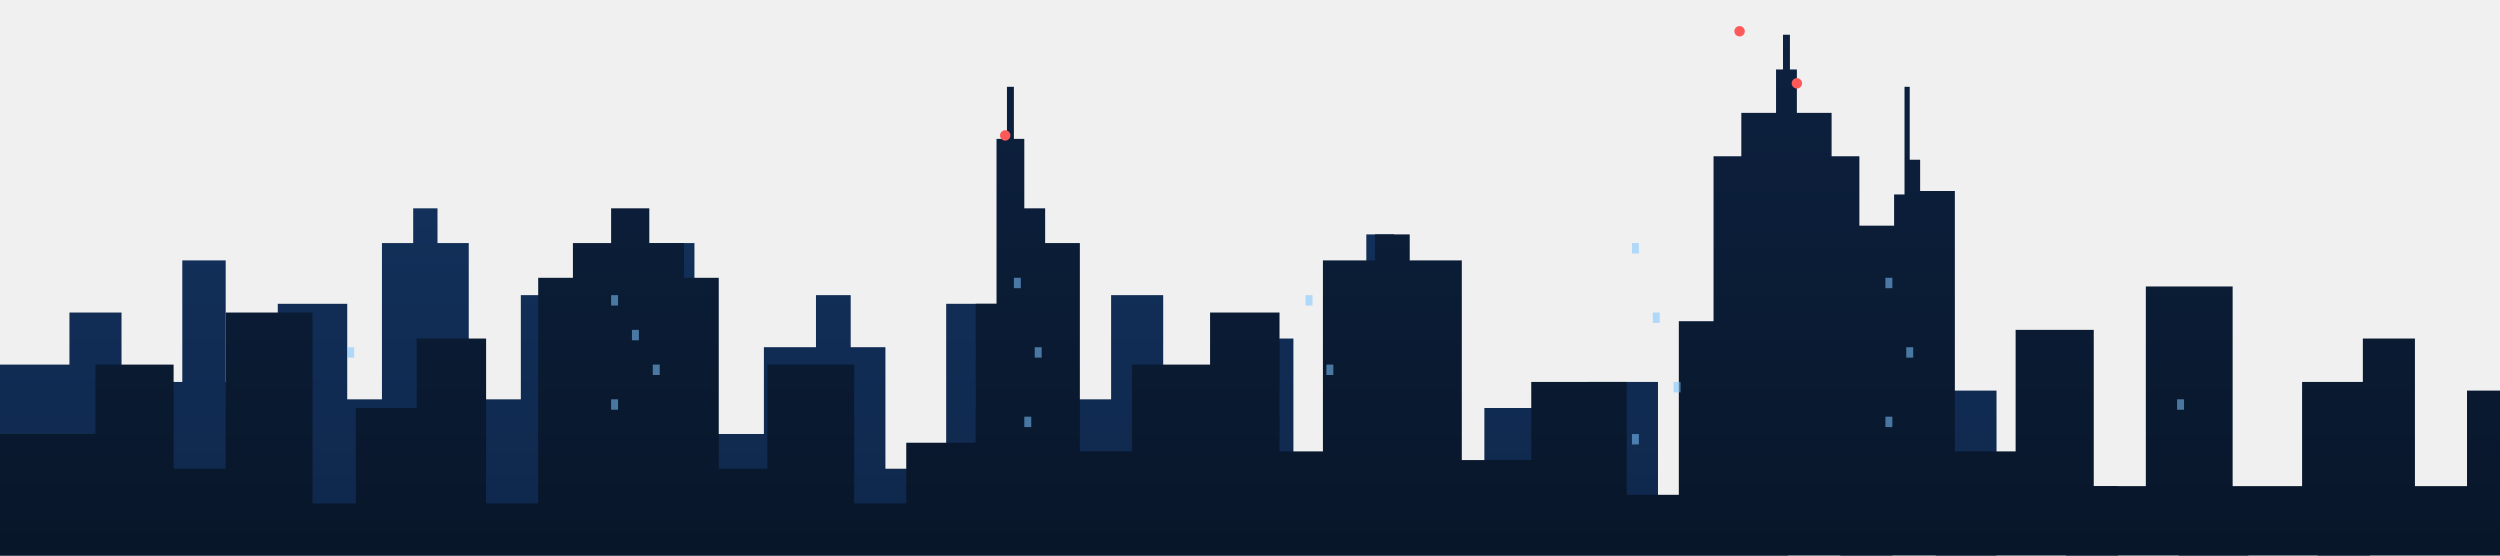
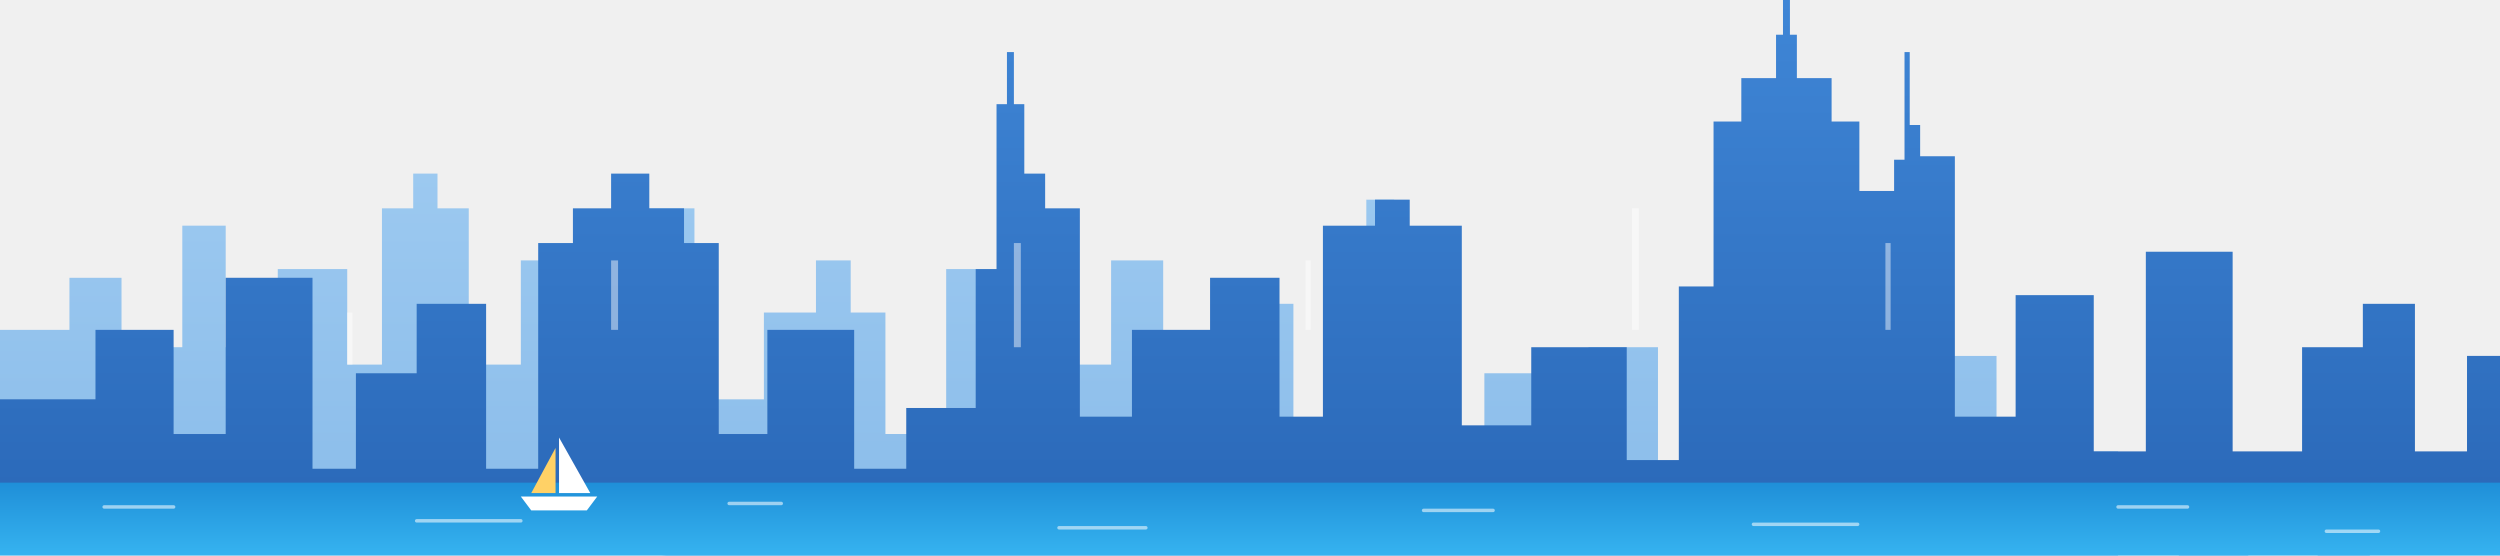
<svg xmlns="http://www.w3.org/2000/svg" viewBox="0 0 1440 320" preserveAspectRatio="xMidYMax slice" aria-hidden="true">
  <style>
-     .beacon { animation: blink 2.4s ease-in-out infinite; }
-     .beacon:nth-child(2) { animation-delay: .8s; }
-     .beacon:nth-child(3) { animation-delay: 1.6s; }
-     @keyframes blink { 0%, 100% { opacity: .15; } 50% { opacity: 1; } }
-     @media (prefers-reduced-motion: reduce) { .beacon { animation: none; } }
+     .boat { animation: drift 18s ease-in-out infinite alternate; }
+     @keyframes drift { from { transform: translateX(0); } to { transform: translateX(60px); } }
+     @media (prefers-reduced-motion: reduce) { .boat { animation: none; } }
  </style>
  <defs>
    <linearGradient id="far" x1="0" y1="0" x2="0" y2="1">
-       <stop offset="0" stop-color="#12305a" />
-       <stop offset="1" stop-color="#0c2040" />
+       <stop offset="0" stop-color="#9cc9f0" />
+       <stop offset="1" stop-color="#7fb4e6" />
    </linearGradient>
    <linearGradient id="near" x1="0" y1="0" x2="0" y2="1">
-       <stop offset="0" stop-color="#0d2140" />
-       <stop offset="1" stop-color="#081629" />
+       <stop offset="0" stop-color="#3f86d6" />
+       <stop offset="1" stop-color="#2a68b8" />
+     </linearGradient>
+     <linearGradient id="lake" x1="0" y1="0" x2="0" y2="1">
+       <stop offset="0" stop-color="#1f8fd8" />
+       <stop offset="1" stop-color="#36b3f0" />
    </linearGradient>
  </defs>
-   <path fill="url(#far)" d="M0 320V210h40v-30h30v40h35v-70h25v70h30v-45h40v55h20v-90h18v-20h14v20h18v90h30v-60h45v80h25v-110h30v110h40v-50h30v-30h20v30h20v70h35v-95h40v95h30v-40h25v-60h30v100h40v-75h35v95h30v-130h12v-25h16v25h12v130h40v-55h35v75h25v-90h40v90h30v-40h45v60h30v-80h30v80h25v-105h35v105h40v-50h30v70h35v-60h40v50h40v-70h30v90H1440v110z" />
-   <path fill="url(#near)" d="M0 320V250h55v-40h45v60h30v-90h50v110h25v-55h35v-40h40v95h30V160h20v-20h22v-20h22v20h20v20h20v110h28v-60h50v80h30v-35h40v-80h12V80h6v-30h4v30h6v40h12v20h20v120h30v-50h45v-30h40v80h25V150h30v-15h20v15h30v115h40v-45h55v65h30v-100h20V90h16v-25h20v-25h4V20h4v20h4v25h20v25h16v40h20v-18h6V50h3v42h6v18h20v150h35v-70h45v90h30v-115h50v115h40v-60h35v-25h30v85h30v-55h45v75h35v-40h40v50h40v-30h45v40V320z" />
-   <g fill="#7cc4ff" opacity="0.55">
-     <rect x="352" y="170" width="4" height="6" />
-     <rect x="364" y="190" width="4" height="6" />
-     <rect x="376" y="210" width="4" height="6" />
-     <rect x="352" y="230" width="4" height="6" />
-     <rect x="584" y="160" width="4" height="6" />
-     <rect x="596" y="200" width="4" height="6" />
-     <rect x="590" y="240" width="4" height="6" />
-     <rect x="752" y="170" width="4" height="6" />
-     <rect x="764" y="210" width="4" height="6" />
-     <rect x="940" y="140" width="4" height="6" />
-     <rect x="952" y="180" width="4" height="6" />
-     <rect x="964" y="220" width="4" height="6" />
-     <rect x="940" y="250" width="4" height="6" />
-     <rect x="1086" y="160" width="4" height="6" />
-     <rect x="1098" y="200" width="4" height="6" />
-     <rect x="1086" y="240" width="4" height="6" />
-     <rect x="1254" y="230" width="4" height="6" />
-     <rect x="200" y="200" width="4" height="6" />
+   <path fill="url(#far)" d="M0 280V190h40v-30h30v40h35v-70h25v70h30v-45h40v55h20v-90h18v-20h14v20h18v90h30v-60h45v80h25v-110h30v110h40v-50h30v-30h20v30h20v70h35v-95h40v95h30v-40h25v-60h30v100h40v-75h35v95h30v-130h12v-25h16v25h12v130h40v-55h35v75h25v-90h40v90h30v-40h45v60h30v-80h30v80h25v-105h35v105h40v-50h30v70h35v-60h40v50h40v-70h30v90H1440v90z" />
+   <path fill="url(#near)" d="M0 280V230h55v-40h45v60h30v-90h50v110h25v-55h35v-40h40v95h30V140h20v-20h22v-20h22v20h20v20h20v110h28v-60h50v80h30v-35h40v-80h12V60h6v-30h4v30h6v40h12v20h20v120h30v-50h45v-30h40v80h25V130h30v-15h20v15h30v115h40v-45h55v65h30v-100h20V70h16v-25h20v-25h4V0h4v20h4v25h20v25h16v40h20v-18h6V30h3v42h6v18h20v150h35v-70h45v90h30v-115h50v115h40v-60h35v-25h30v85h30v-55h45v75h35v-40h40v50h40v-30h45v40V280z" />
+   <g fill="#ffffff" opacity="0.45">
+     <rect x="352" y="150" width="4" height="40" />
+     <rect x="584" y="140" width="4" height="60" />
+     <rect x="752" y="150" width="3" height="40" />
+     <rect x="940" y="120" width="4" height="70" />
+     <rect x="1086" y="140" width="3" height="50" />
+     <rect x="200" y="180" width="3" height="30" />
  </g>
-   <g fill="#ff5a5a">
-     <circle class="beacon" cx="579" cy="78" r="3" />
-     <circle class="beacon" cx="1002" cy="18" r="3" />
-     <circle class="beacon" cx="1035" cy="48" r="3" />
+   <rect x="0" y="278" width="1440" height="42" fill="url(#lake)" />
+   <g stroke="#ffffff" stroke-width="2" stroke-linecap="round" opacity="0.55" fill="none">
+     <path d="M60 292h40M240 300h60M420 290h30M610 304h50M820 294h40M1010 302h60M1220 292h40M1340 306h30" />
+   </g>
+   <g class="boat">
+     <path d="M300 286h44l-6 8h-32z" fill="#ffffff" />
+     <path d="M322 284V252l18 32z" fill="#ffffff" />
+     <path d="M320 284V258l-14 26z" fill="#ffd166" />
  </g>
</svg>
